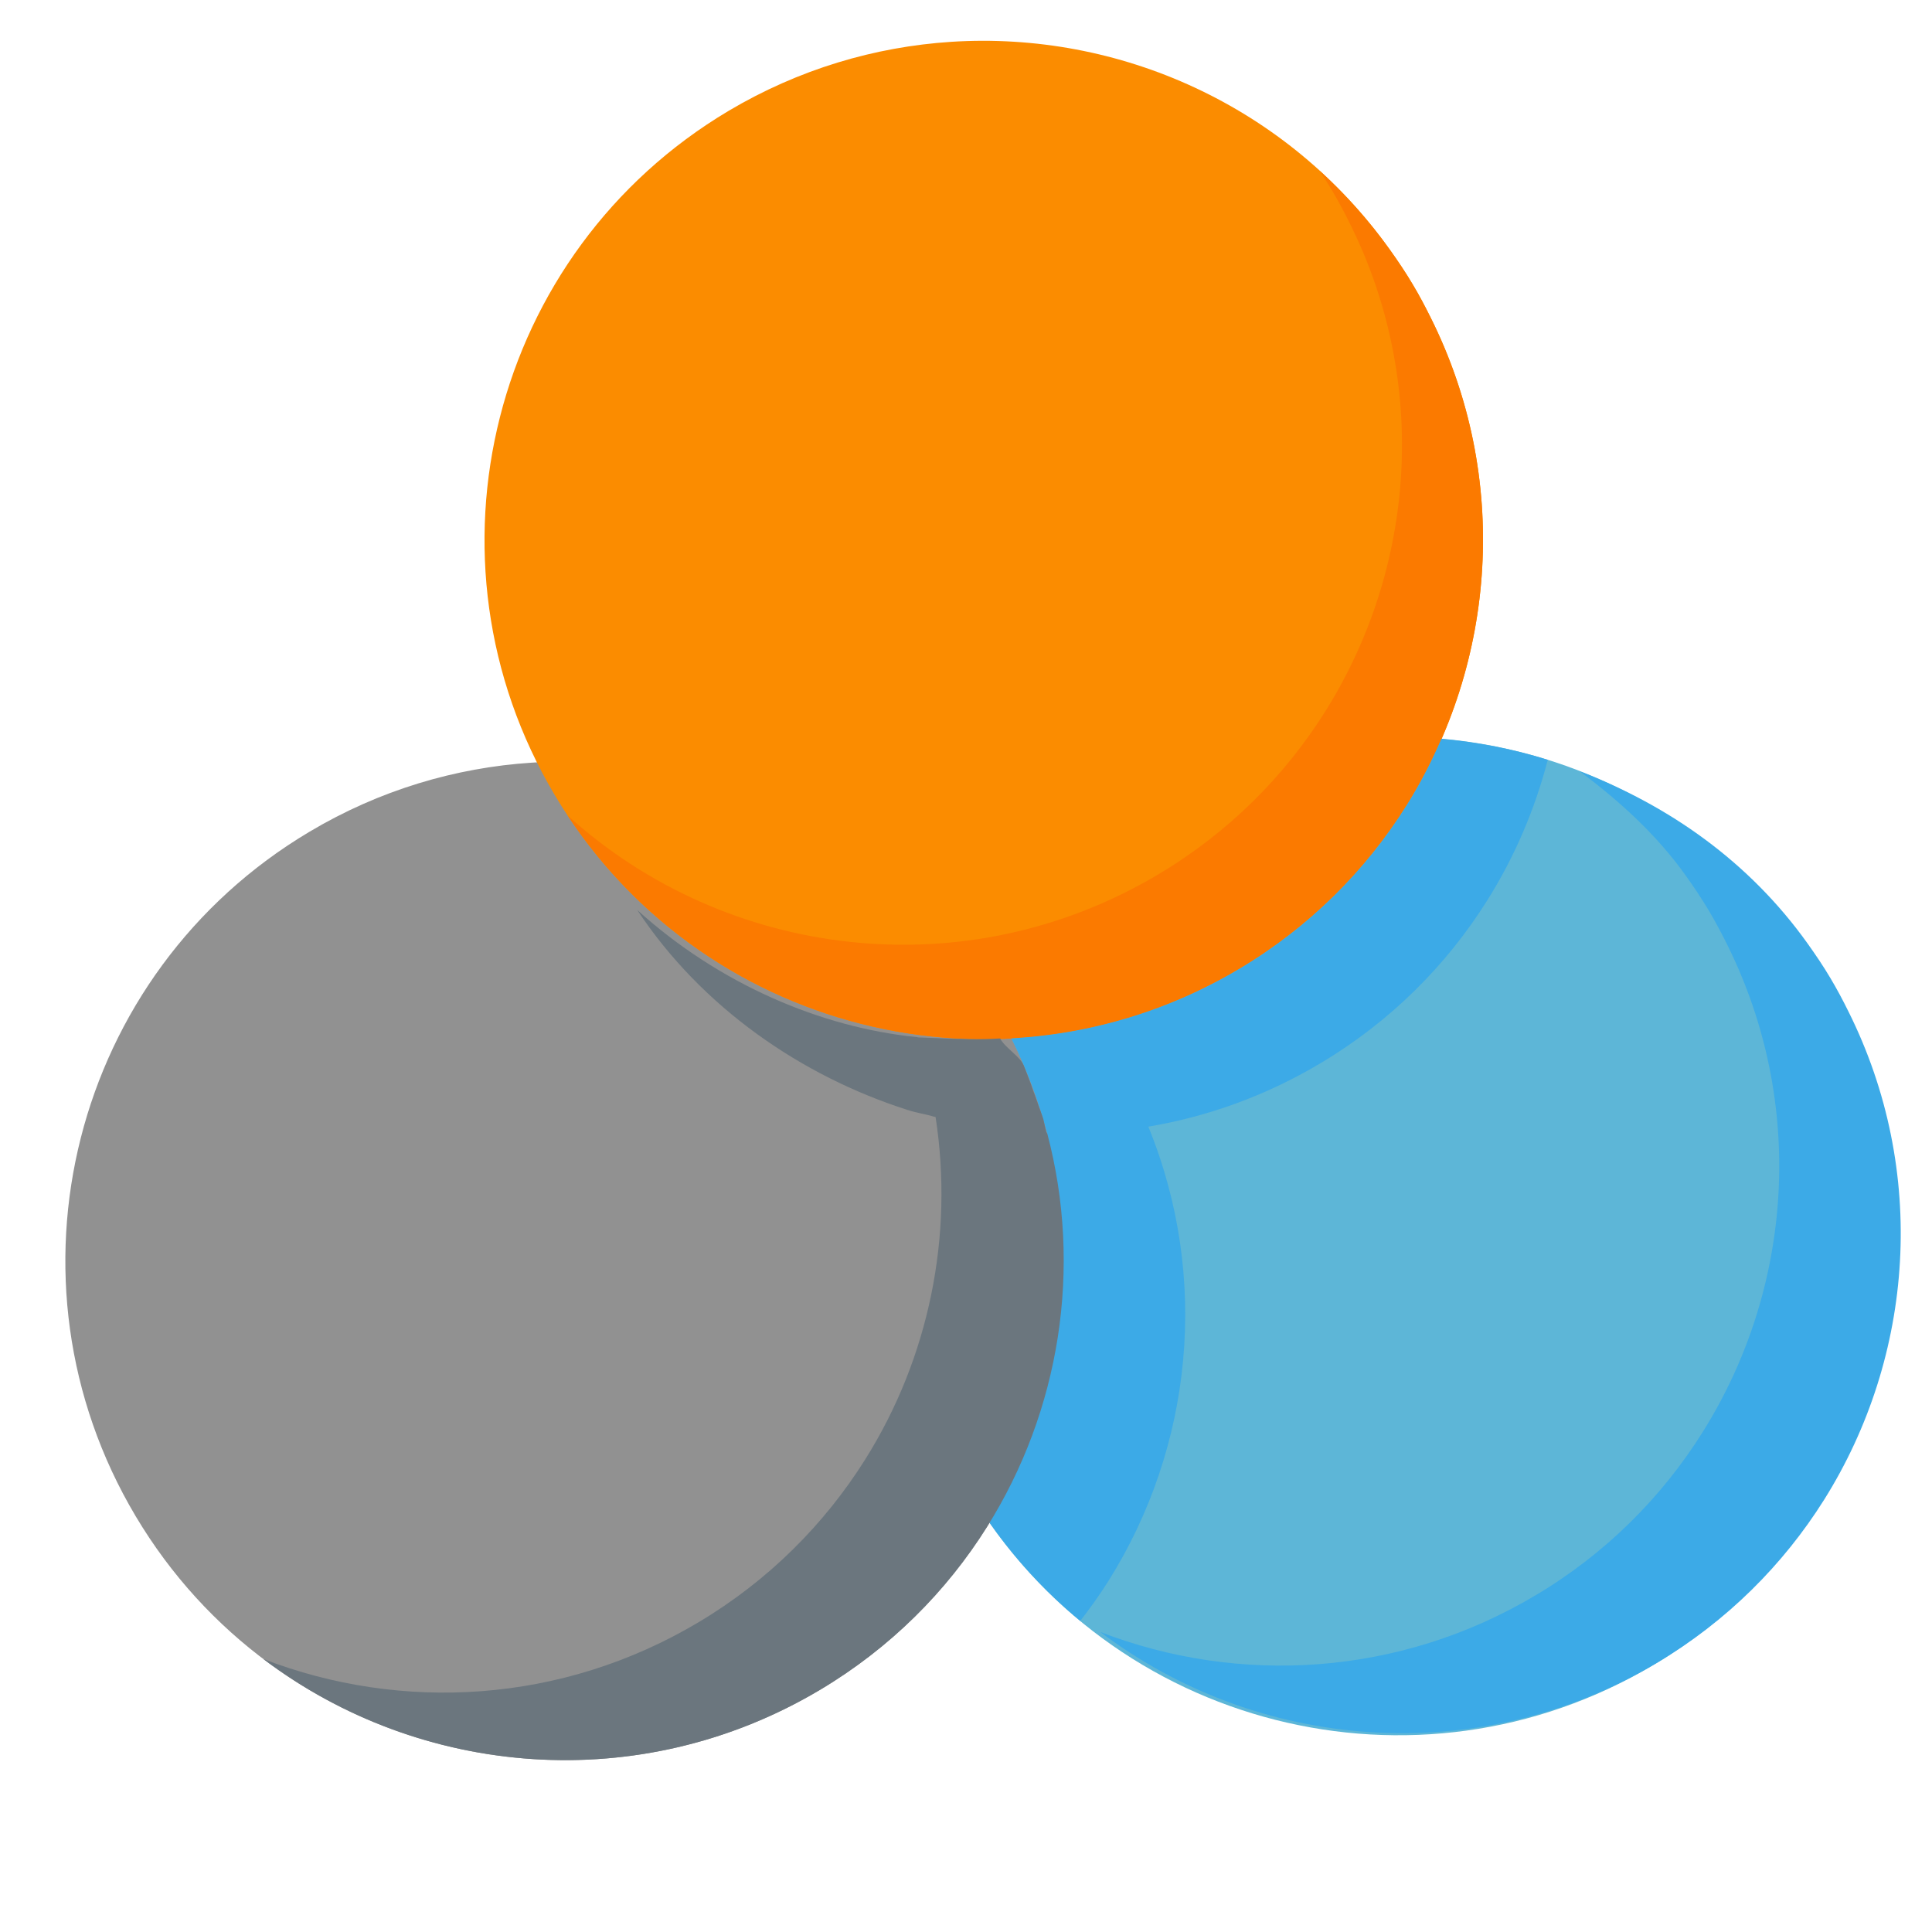
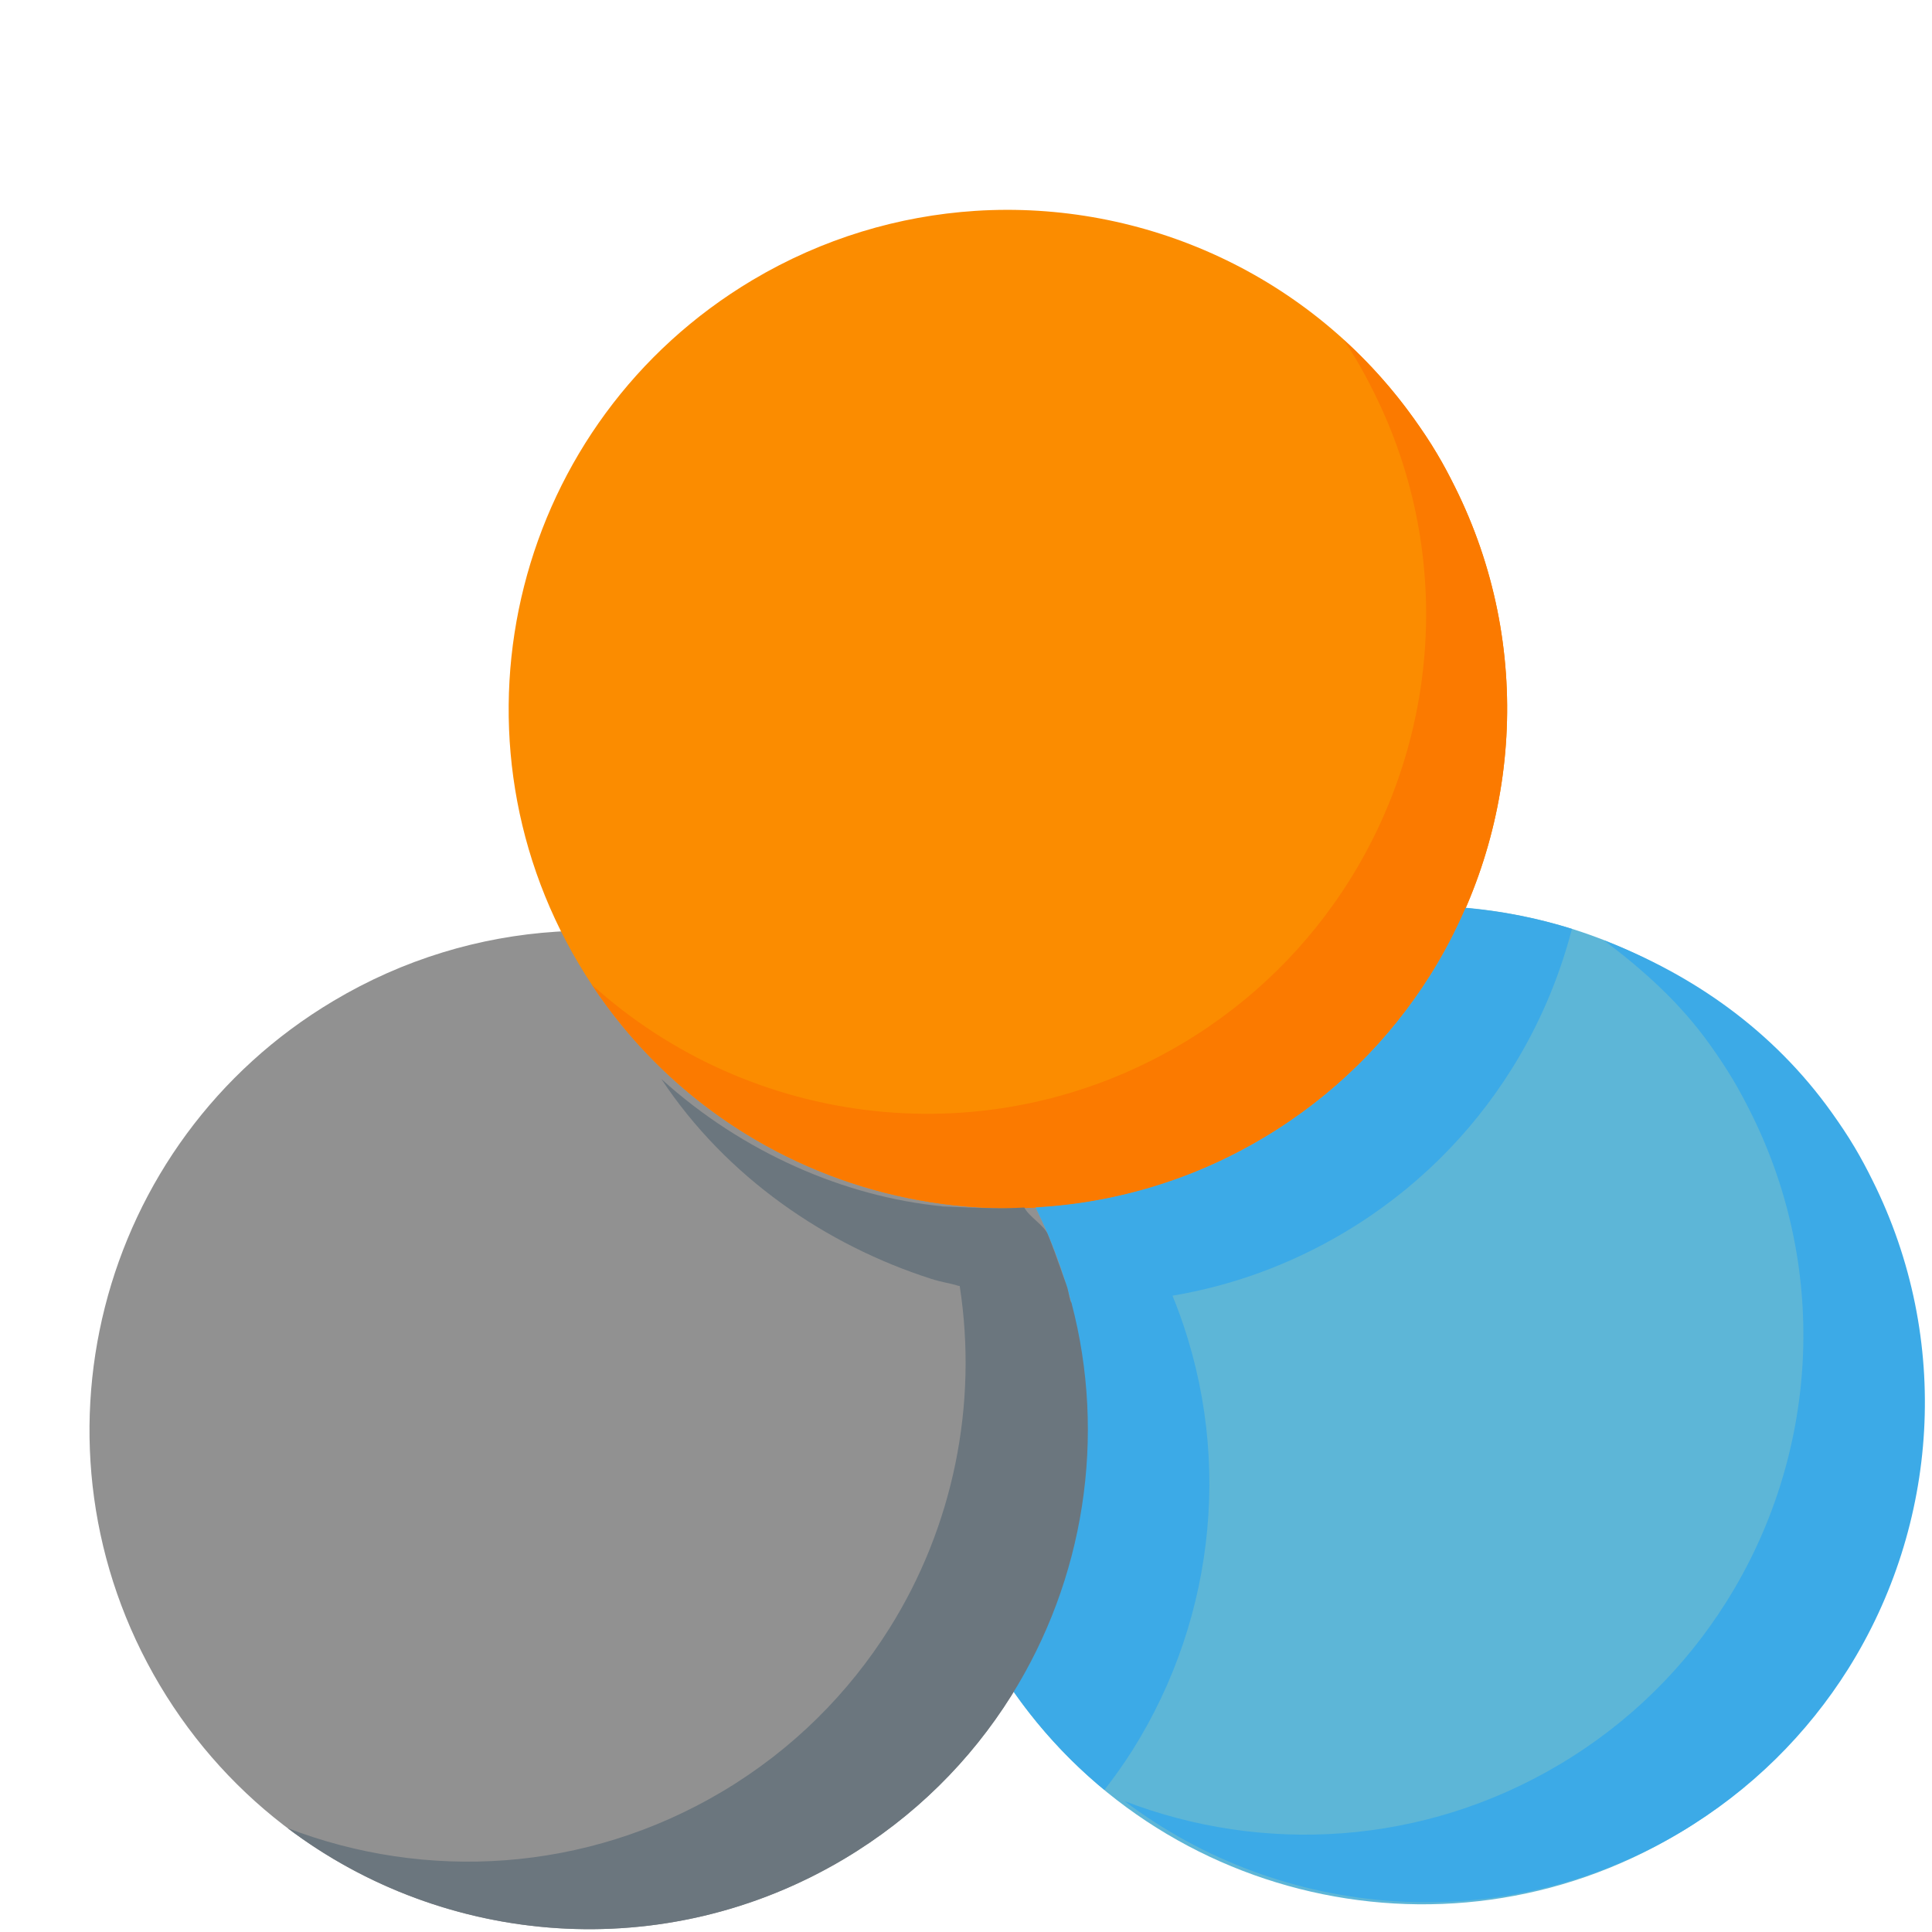
<svg xmlns="http://www.w3.org/2000/svg" version="1.1" id="Layer_1" x="0px" y="0px" width="40px" height="40px" viewBox="0 0 40 40" enable-background="new 0 0 40 40" xml:space="preserve">
  <defs id="defs19" />
-   <path fill="#5DB6D7" d="M37.694,31.094c1.869-2.976,2.153-6.807,0.502-10.114c-0.114-0.228-0.234-0.457-0.368-0.679  c-0.148-0.25-0.31-0.49-0.475-0.723c-2.126-2.981-5.604-4.528-9.085-4.302c-1.578,0.102-3.155,0.567-4.608,1.431  c-4.905,2.92-6.515,9.263-3.596,14.168c2.922,4.906,9.265,6.516,14.17,3.595C35.689,33.604,36.851,32.436,37.694,31.094z" id="path2" />
-   <path fill="#919191" d="M20.437,31.609c1.87-2.976,2.154-6.807,0.503-10.114c-0.114-0.229-0.235-0.456-0.369-0.68  c-0.148-0.25-0.308-0.49-0.475-0.723c-2.127-2.98-5.604-4.528-9.084-4.302c-1.578,0.102-3.157,0.567-4.607,1.432  C1.498,20.142-0.11,26.485,2.808,31.39c2.921,4.906,9.265,6.516,14.171,3.596C18.432,34.119,19.595,32.951,20.437,31.609z" id="path4" />
-   <path fill="#3CAAE7" d="M38.267,20.936c-0.113-0.229-0.234-0.456-0.367-0.68c-0.148-0.25-0.31-0.489-0.476-0.722  c-1.21-1.696-2.874-2.857-4.711-3.562c0.82,0.619,1.574,1.293,2.196,2.166c0.166,0.232,0.325,0.472,0.475,0.722  c0.133,0.225,0.253,0.451,0.367,0.68c1.652,3.308,1.368,7.139-0.502,10.114c-0.842,1.343-2.004,2.511-3.458,3.376  c-2.836,1.688-6.151,1.86-9.01,0.759c3.255,2.461,7.804,2.854,11.523,0.64c1.455-0.867,2.617-2.035,3.461-3.376  C39.634,28.075,39.919,24.243,38.267,20.936z" id="path6" />
-   <path fill="#FB8C00" d="M29.116,16.685c1.869-2.976,2.154-6.807,0.502-10.114c-0.114-0.229-0.234-0.457-0.367-0.679  c-0.148-0.251-0.31-0.49-0.476-0.723c-2.126-2.981-5.604-4.528-9.084-4.303c-1.578,0.103-3.156,0.567-4.609,1.431  c-4.905,2.921-6.515,9.264-3.594,14.168c2.92,4.907,9.264,6.515,14.168,3.596C27.111,19.195,28.273,18.026,29.116,16.685z" id="path8" />
-   <path fill="#FB7A00" d="M29.618,6.571c-0.114-0.229-0.234-0.457-0.367-0.679c-0.148-0.251-0.31-0.49-0.476-0.723  c-0.433-0.606-0.922-1.149-1.454-1.634c0.087,0.131,0.172,0.264,0.253,0.4c0.133,0.224,0.253,0.45,0.367,0.679  c1.652,3.307,1.366,7.139-0.502,10.114c-0.842,1.341-2.005,2.51-3.459,3.376c-4,2.381-8.953,1.75-12.23-1.222  c3.025,4.577,9.144,6.014,13.906,3.178c1.455-0.866,2.617-2.035,3.46-3.376C30.985,13.709,31.271,9.878,29.618,6.571z" id="path10" />
-   <path fill="#3CAAE7" d="M29.842,15.298c-0.207,0.478-0.446,0.943-0.726,1.387c-0.843,1.341-2.005,2.51-3.46,3.376  c-0.96,0.572-1.976,0.967-3.011,1.2c-0.523,0.118-1.052,0.194-1.58,0.229c-0.042,0.003-0.083,0.008-0.124,0.011  c0.319,0.639,0.563,1.297,0.74,1.965c0.021,0.001,0.212,5.545-1.245,7.863c-0.013,0.021-0.027,0.041-0.04,0.062  c0.562,0.831,1.228,1.556,1.97,2.168c0.208-0.269,0.406-0.546,0.587-0.833c1.735-2.764,2.103-6.266,0.822-9.4  c1.223-0.206,2.429-0.637,3.559-1.31c1.454-0.865,2.616-2.033,3.459-3.376c0.567-0.902,0.986-1.886,1.252-2.908  C31.331,15.508,30.59,15.364,29.842,15.298z" id="path12" />
-   <path fill="#6B767E" d="M21.682,23.466c-0.026-0.002-0.056-0.206-0.082-0.299c-0.031-0.101-0.068-0.189-0.102-0.288  c-0.028-0.089-0.062-0.176-0.095-0.265c-0.04-0.115-0.079-0.229-0.125-0.343c-0.028-0.073-0.055-0.146-0.085-0.218  c-0.08-0.186-0.395-0.37-0.486-0.553C20.23,21.527,20,21.518,19,21.478c0-0.001,0-0.002,0-0.004c-2-0.196-4.117-1.103-5.807-2.634  c1.344,2.032,3.414,3.442,5.587,4.137c-0.002,0.005,0.054,0.01,0.052,0.017c0.132,0.04,0.321,0.075,0.455,0.11  c0,0.003,0.029,0.007,0.03,0.011c0.013,0.005,0.04,0.007,0.053,0.011c0.381,2.465-0.138,4.989-1.455,7.087  c-0.843,1.342-2.002,2.51-3.456,3.376c-2.836,1.688-6.148,1.86-9.007,0.759c3.254,2.46,7.804,2.854,11.525,0.639  c1.454-0.866,2.617-2.034,3.459-3.376C21.943,29.21,22.419,26.254,21.682,23.466z" id="path14" />
+   <g transform="translate(0.5,3.5)">
+     <path fill="#5DB6D7" d="M37.694,31.094c1.869-2.976,2.153-6.807,0.502-10.114c-0.114-0.228-0.234-0.457-0.368-0.679  c-0.148-0.25-0.31-0.49-0.475-0.723c-2.126-2.981-5.604-4.528-9.085-4.302c-1.578,0.102-3.155,0.567-4.608,1.431  c-4.905,2.92-6.515,9.263-3.596,14.168c2.922,4.906,9.265,6.516,14.17,3.595C35.689,33.604,36.851,32.436,37.694,31.094z" id="path2" />
+     <path fill="#919191" d="M20.437,31.609c1.87-2.976,2.154-6.807,0.503-10.114c-0.114-0.229-0.235-0.456-0.369-0.68  c-0.148-0.25-0.308-0.49-0.475-0.723c-2.127-2.98-5.604-4.528-9.084-4.302c-1.578,0.102-3.157,0.567-4.607,1.432  C1.498,20.142-0.11,26.485,2.808,31.39c2.921,4.906,9.265,6.516,14.171,3.596C18.432,34.119,19.595,32.951,20.437,31.609z" id="path4" />
+     <path fill="#3CAAE7" d="M38.267,20.936c-0.113-0.229-0.234-0.456-0.367-0.68c-0.148-0.25-0.31-0.489-0.476-0.722  c-1.21-1.696-2.874-2.857-4.711-3.562c0.82,0.619,1.574,1.293,2.196,2.166c0.166,0.232,0.325,0.472,0.475,0.722  c0.133,0.225,0.253,0.451,0.367,0.68c1.652,3.308,1.368,7.139-0.502,10.114c-0.842,1.343-2.004,2.511-3.458,3.376  c-2.836,1.688-6.151,1.86-9.01,0.759c3.255,2.461,7.804,2.854,11.523,0.64c1.455-0.867,2.617-2.035,3.461-3.376  C39.634,28.075,39.919,24.243,38.267,20.936z" id="path6" />
+     <path fill="#FB8C00" d="M29.116,16.685c1.869-2.976,2.154-6.807,0.502-10.114c-0.114-0.229-0.234-0.457-0.367-0.679  c-0.148-0.251-0.31-0.49-0.476-0.723c-2.126-2.981-5.604-4.528-9.084-4.303c-1.578,0.103-3.156,0.567-4.609,1.431  c-4.905,2.921-6.515,9.264-3.594,14.168c2.92,4.907,9.264,6.515,14.168,3.596C27.111,19.195,28.273,18.026,29.116,16.685z" id="path8" />
+     <path fill="#FB7A00" d="M29.618,6.571c-0.114-0.229-0.234-0.457-0.367-0.679c-0.148-0.251-0.31-0.49-0.476-0.723  c-0.433-0.606-0.922-1.149-1.454-1.634c0.087,0.131,0.172,0.264,0.253,0.4c0.133,0.224,0.253,0.45,0.367,0.679  c1.652,3.307,1.366,7.139-0.502,10.114c-0.842,1.341-2.005,2.51-3.459,3.376c-4,2.381-8.953,1.75-12.23-1.222  c3.025,4.577,9.144,6.014,13.906,3.178c1.455-0.866,2.617-2.035,3.46-3.376C30.985,13.709,31.271,9.878,29.618,6.571z" id="path10" />
+     <path fill="#3CAAE7" d="M29.842,15.298c-0.207,0.478-0.446,0.943-0.726,1.387c-0.843,1.341-2.005,2.51-3.46,3.376  c-0.96,0.572-1.976,0.967-3.011,1.2c-0.523,0.118-1.052,0.194-1.58,0.229c-0.042,0.003-0.083,0.008-0.124,0.011  c0.319,0.639,0.563,1.297,0.74,1.965c0.021,0.001,0.212,5.545-1.245,7.863c-0.013,0.021-0.027,0.041-0.04,0.062  c0.562,0.831,1.228,1.556,1.97,2.168c0.208-0.269,0.406-0.546,0.587-0.833c1.735-2.764,2.103-6.266,0.822-9.4  c1.223-0.206,2.429-0.637,3.559-1.31c1.454-0.865,2.616-2.033,3.459-3.376c0.567-0.902,0.986-1.886,1.252-2.908  C31.331,15.508,30.59,15.364,29.842,15.298z" id="path12" />
+     <path fill="#6B767E" d="M21.682,23.466c-0.026-0.002-0.056-0.206-0.082-0.299c-0.031-0.101-0.068-0.189-0.102-0.288  c-0.028-0.089-0.062-0.176-0.095-0.265c-0.04-0.115-0.079-0.229-0.125-0.343c-0.028-0.073-0.055-0.146-0.085-0.218  c-0.08-0.186-0.395-0.37-0.486-0.553C20.23,21.527,20,21.518,19,21.478c0-0.001,0-0.002,0-0.004c-2-0.196-4.117-1.103-5.807-2.634  c1.344,2.032,3.414,3.442,5.587,4.137c-0.002,0.005,0.054,0.01,0.052,0.017c0.132,0.04,0.321,0.075,0.455,0.11  c0,0.003,0.029,0.007,0.03,0.011c0.013,0.005,0.04,0.007,0.053,0.011c0.381,2.465-0.138,4.989-1.455,7.087  c-0.843,1.342-2.002,2.51-3.456,3.376c-2.836,1.688-6.148,1.86-9.007,0.759c3.254,2.46,7.804,2.854,11.525,0.639  c1.454-0.866,2.617-2.034,3.459-3.376C21.943,29.21,22.419,26.254,21.682,23.466z" id="path14" />
+   </g>
</svg>
